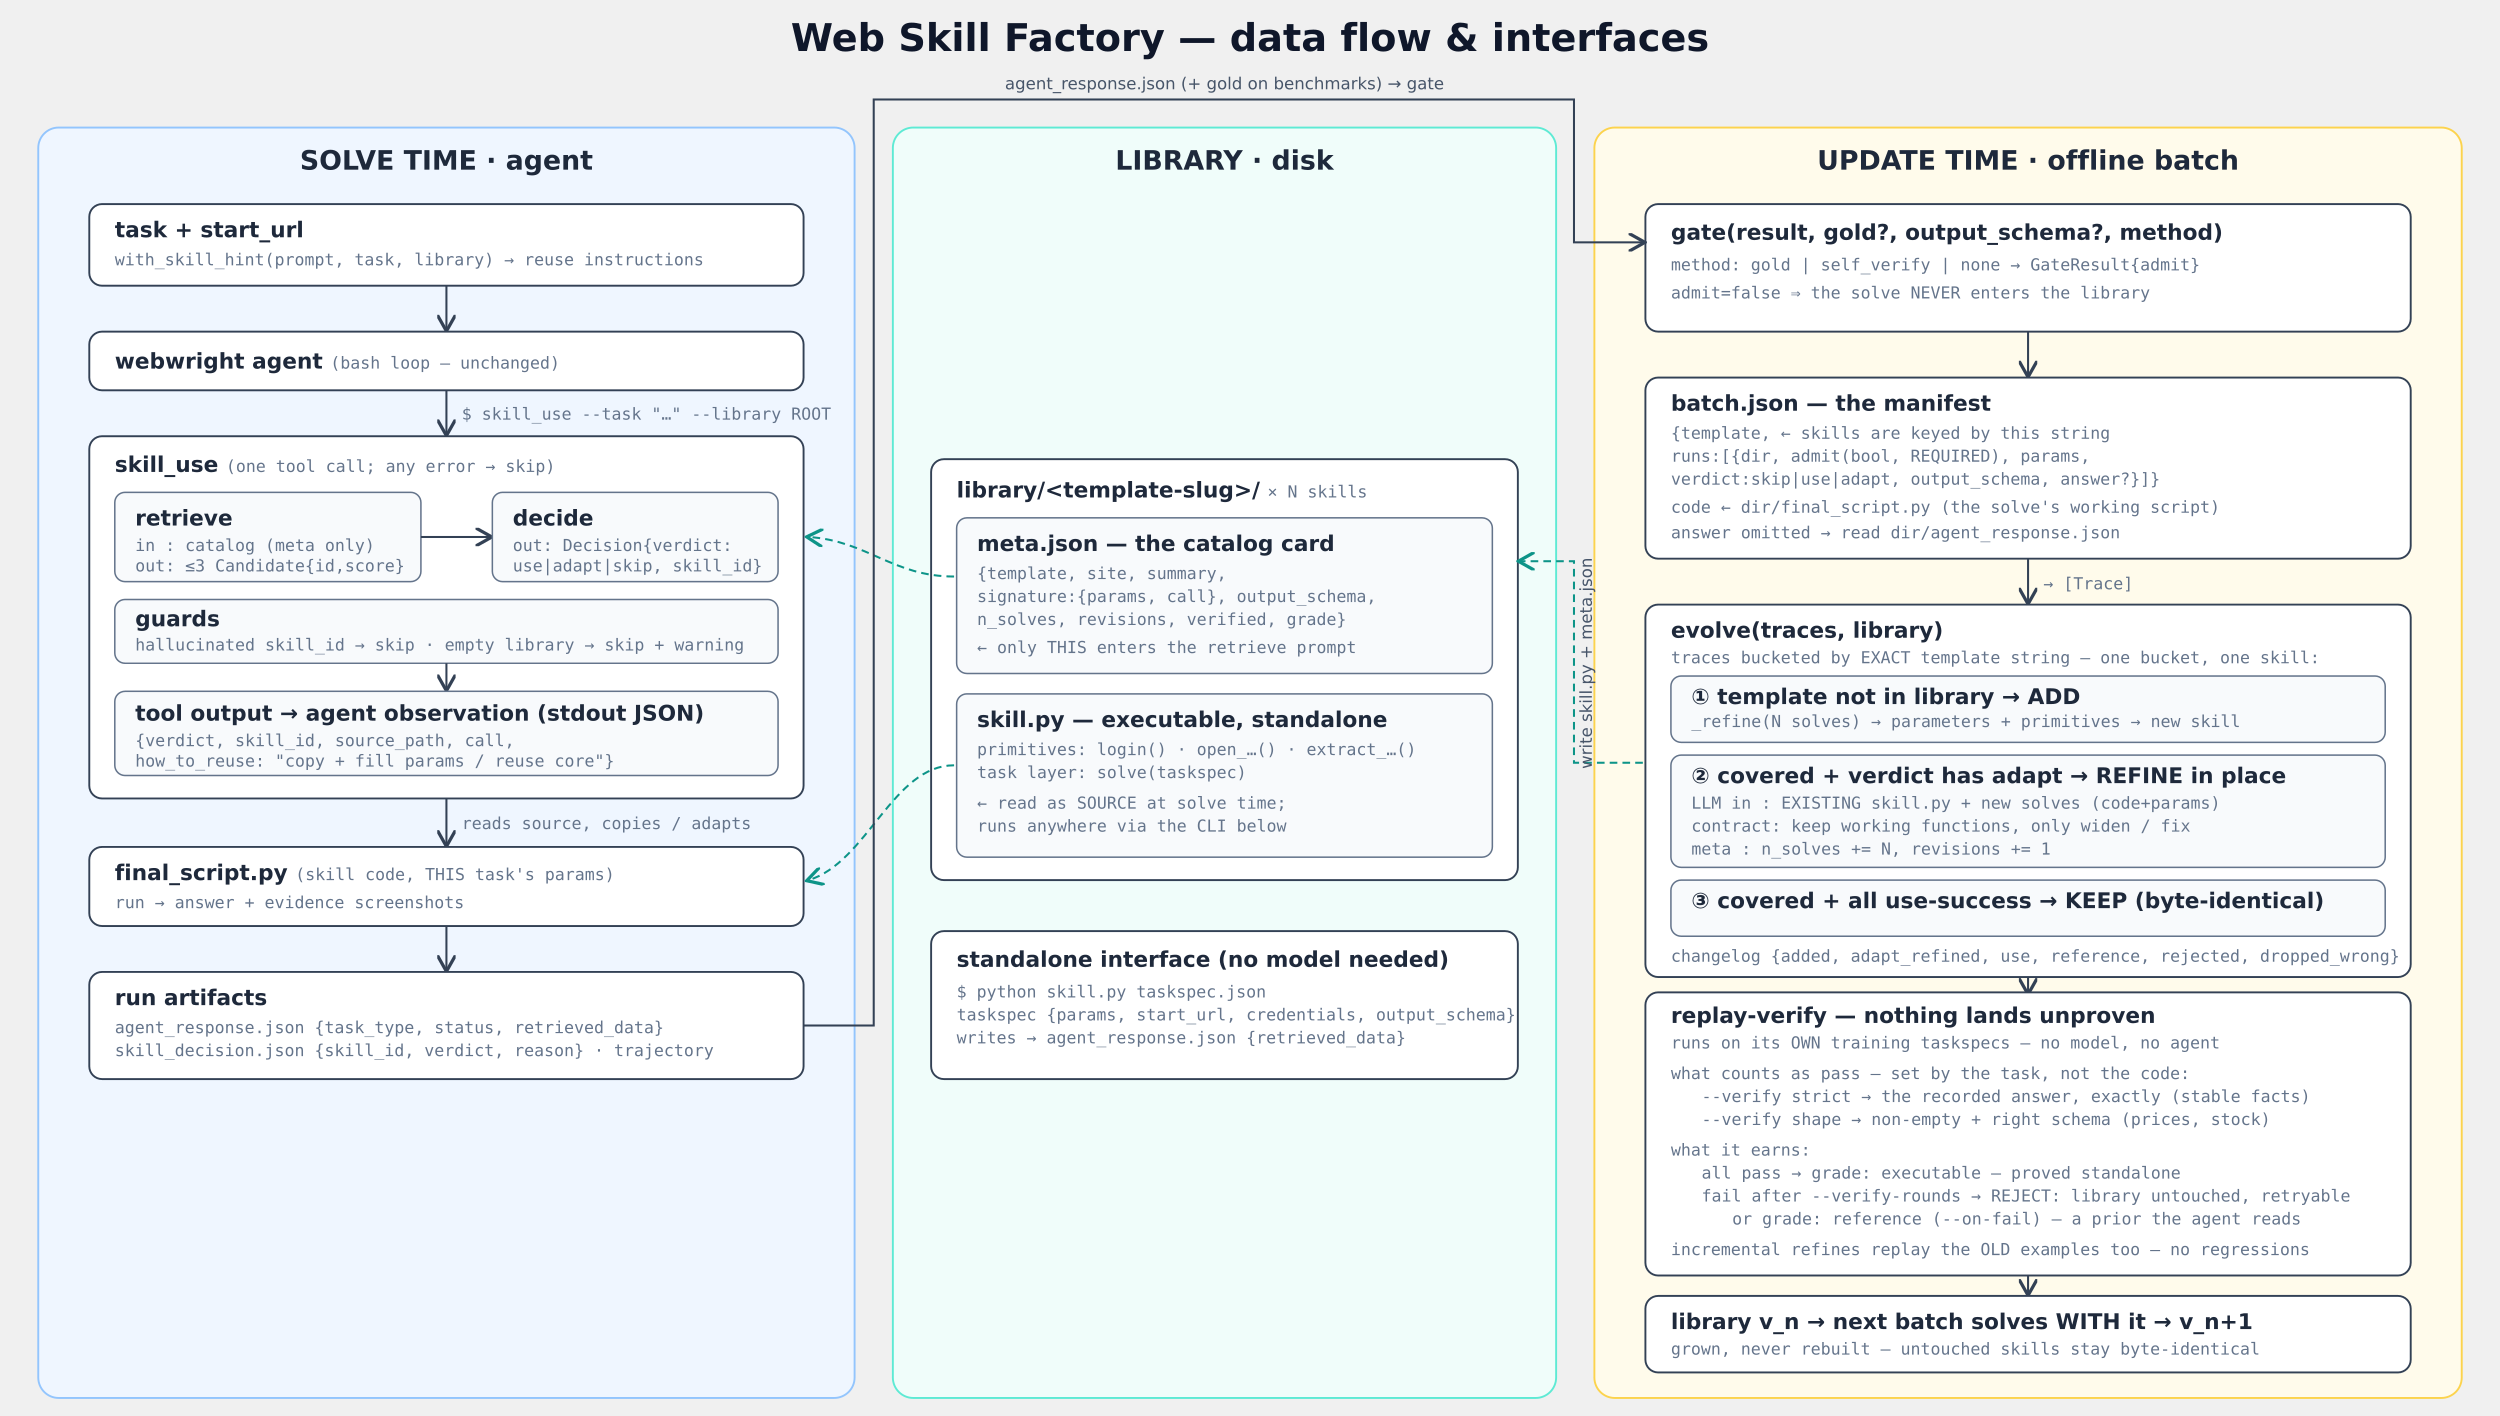
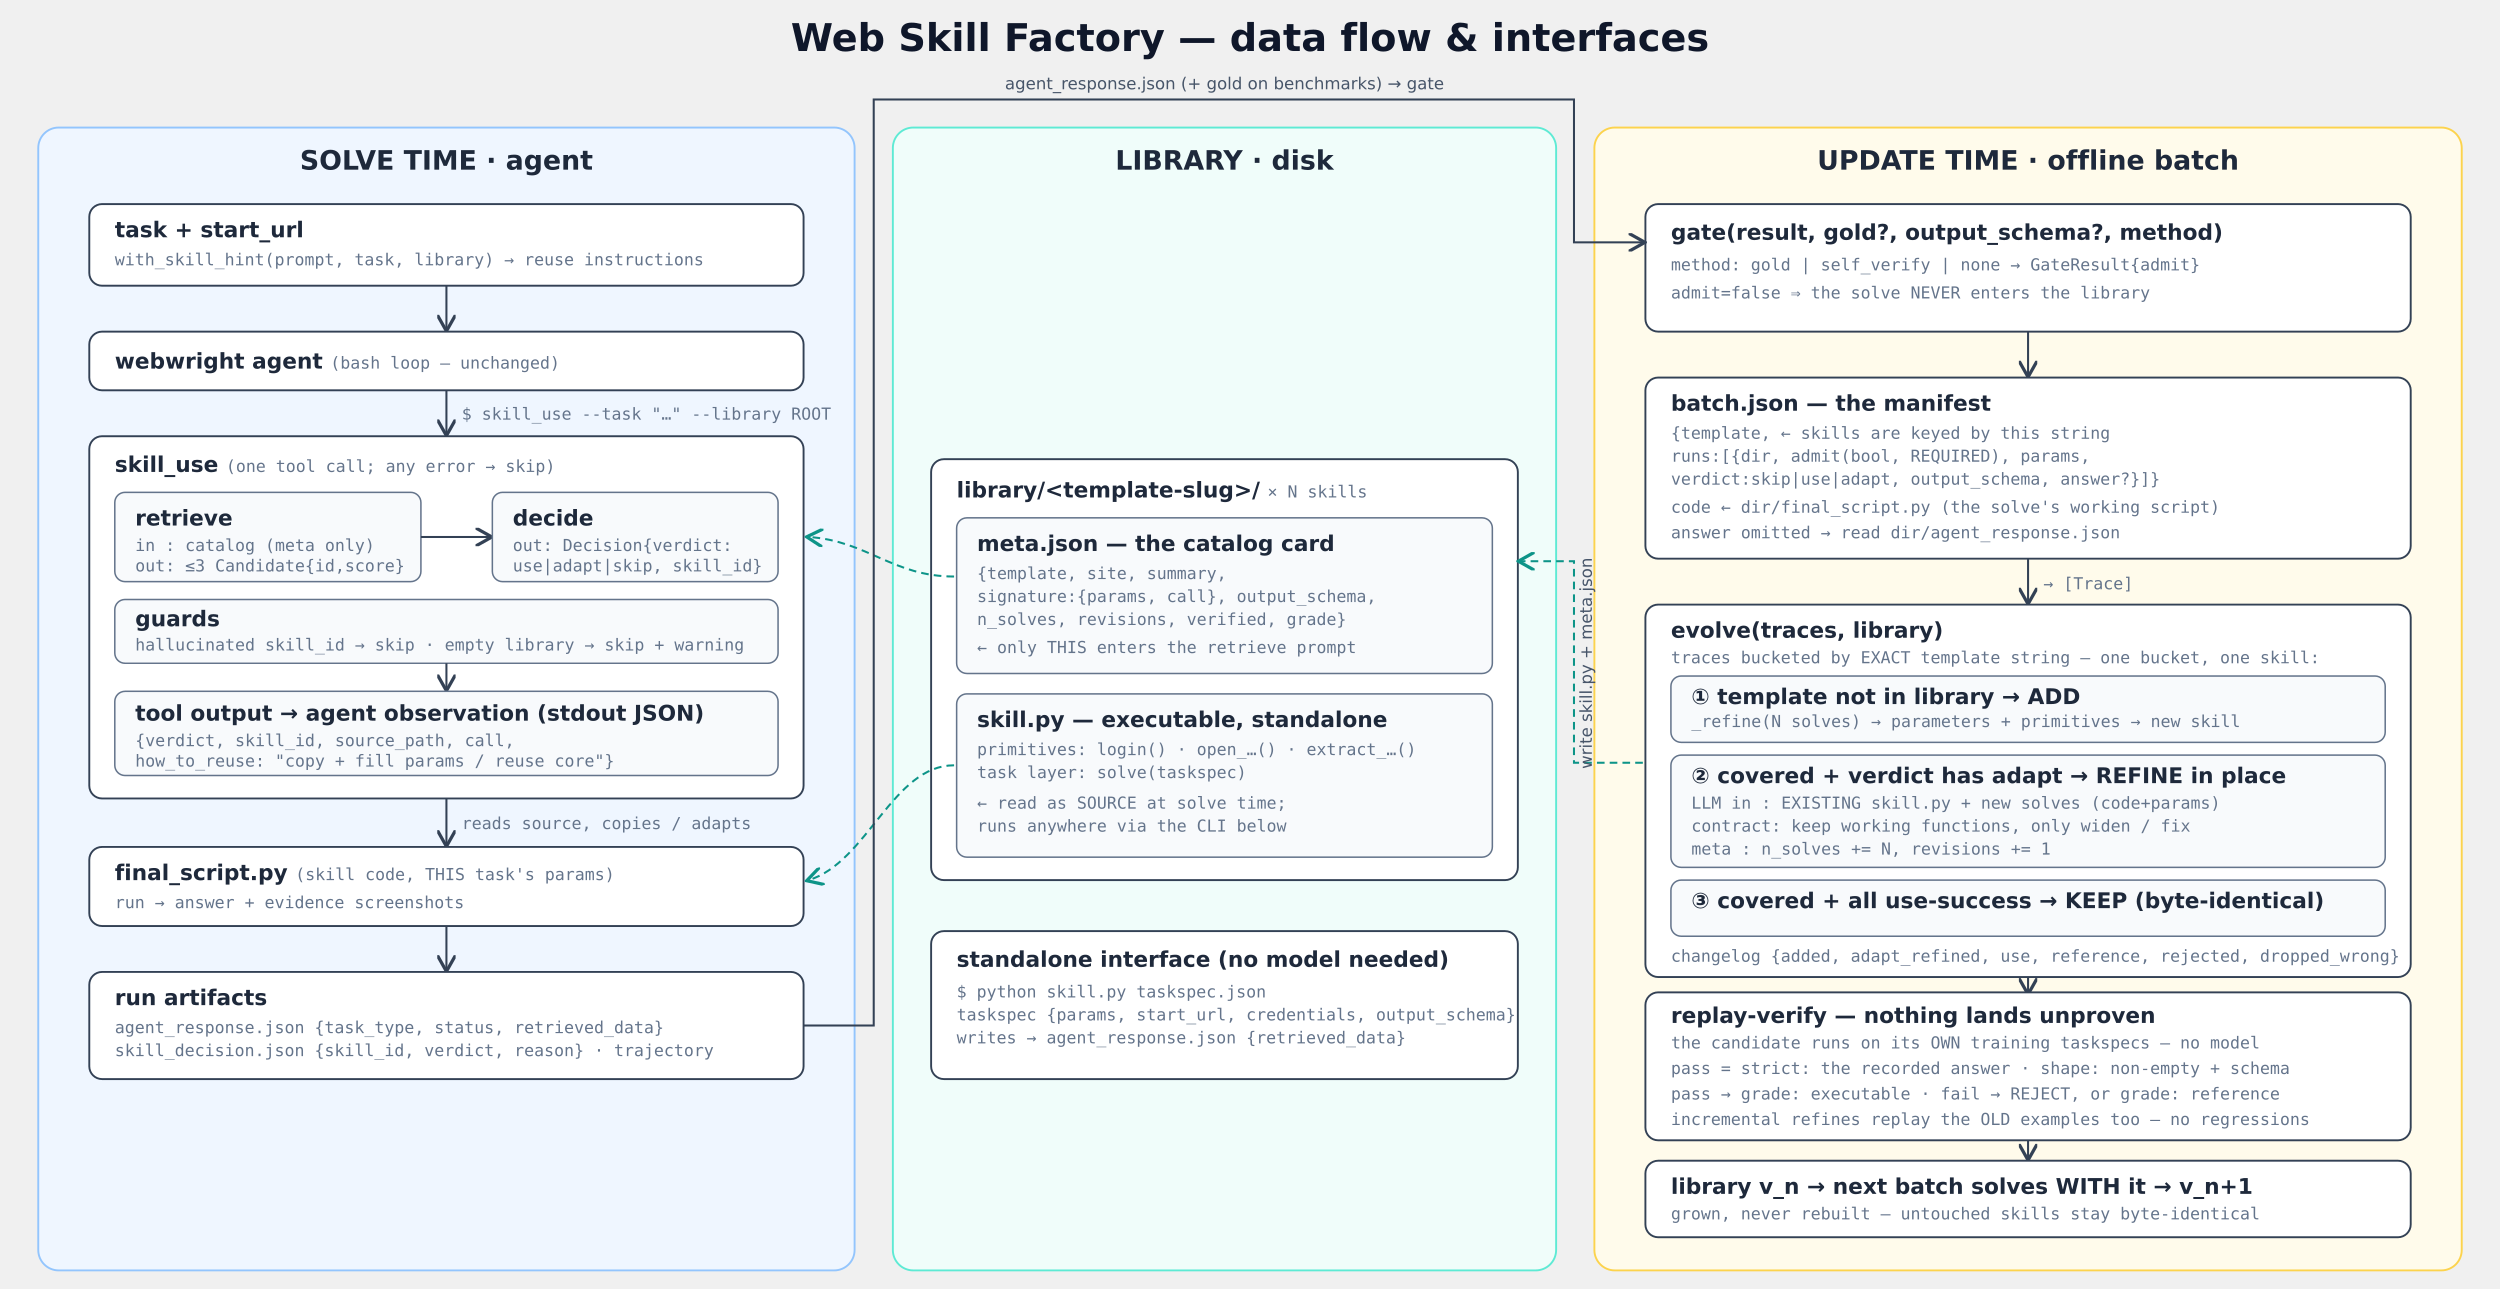
- <svg xmlns="http://www.w3.org/2000/svg" viewBox="0 0 1960 1110" font-family="DejaVu Sans, sans-serif">
+ <svg xmlns="http://www.w3.org/2000/svg" viewBox="0 0 1960 1010" font-family="DejaVu Sans, sans-serif">
  <defs>
    <marker id="a" markerWidth="9" markerHeight="9" refX="7" refY="4.5" orient="auto">
      <path d="M0,0 L8,4.5 L0,9" fill="none" stroke="#334155" stroke-width="1.6" />
    </marker>
    <marker id="at" markerWidth="9" markerHeight="9" refX="7" refY="4.5" orient="auto">
      <path d="M0,0 L8,4.5 L0,9" fill="none" stroke="#0d9488" stroke-width="1.6" />
    </marker>
  </defs>
  <style>
    .box  { fill: #ffffff; stroke: #334155; stroke-width: 1.5; rx: 10; }
    .sub  { fill: #f8fafc; stroke: #64748b; stroke-width: 1.2; rx: 8; }
    .t    { fill: #1e293b; font-size: 17px; font-weight: bold; }
    .h    { fill: #1e293b; font-size: 21px; font-weight: bold; }
    .md   { fill: #64748b; font-size: 13px; font-family: "DejaVu Sans Mono", monospace; }
    .lbl  { fill: #475569; font-size: 13px; }
    .fl   { fill: none; stroke: #334155; stroke-width: 1.6; marker-end: url(#a); }
    .fd   { fill: none; stroke: #0d9488; stroke-width: 1.6; stroke-dasharray: 6 4; marker-end: url(#at); }
  </style>
  <text x="980" y="40" text-anchor="middle" font-size="30" font-weight="bold" fill="#0f172a">Web Skill Factory — data flow &amp; interfaces</text>
-   <rect x="30" y="100" width="640" height="996" rx="16" fill="#eff6ff" stroke="#93c5fd" stroke-width="1.5" />
-   <rect x="700" y="100" width="520" height="996" rx="16" fill="#f0fdfa" stroke="#5eead4" stroke-width="1.5" />
-   <rect x="1250" y="100" width="680" height="996" rx="16" fill="#fffbeb" stroke="#fcd34d" stroke-width="1.5" />
+   <rect x="30" y="100" width="640" height="896" rx="16" fill="#eff6ff" stroke="#93c5fd" stroke-width="1.5" />
+   <rect x="700" y="100" width="520" height="896" rx="16" fill="#f0fdfa" stroke="#5eead4" stroke-width="1.5" />
+   <rect x="1250" y="100" width="680" height="896" rx="16" fill="#fffbeb" stroke="#fcd34d" stroke-width="1.5" />
  <text class="h" x="350" y="133" text-anchor="middle" fill="#1d4ed8">SOLVE TIME · agent</text>
  <text class="h" x="960" y="133" text-anchor="middle" fill="#0f766e">LIBRARY · disk</text>
  <text class="h" x="1590" y="133" text-anchor="middle" fill="#b45309">UPDATE TIME · offline batch</text>
  <rect class="box" x="70" y="160" width="560" height="64" />
  <text class="t" x="90" y="186">task + start_url</text>
  <text class="md" x="90" y="208">with_skill_hint(prompt, task, library) → reuse instructions</text>
  <path class="fl" d="M350,224 V258" />
  <rect class="box" x="70" y="260" width="560" height="46" />
  <text class="t" x="90" y="289">webwright agent  <tspan class="md" font-weight="normal">(bash loop — unchanged)</tspan>
  </text>
  <path class="fl" d="M350,306 V340" />
  <text class="md" x="362" y="329">$ skill_use --task "…" --library ROOT</text>
  <rect class="box" x="70" y="342" width="560" height="284" />
  <text class="t" x="90" y="370">skill_use  <tspan class="md" font-weight="normal">(one tool call; any error → skip)</tspan>
  </text>
  <rect class="sub" x="90" y="386" width="240" height="70" />
  <text class="t" x="106" y="412" font-size="15">retrieve</text>
  <text class="md" x="106" y="432">in : catalog (meta only)</text>
  <text class="md" x="106" y="448">out: ≤3 Candidate{id,score}</text>
  <path class="fl" d="M330,421 H384" />
  <rect class="sub" x="386" y="386" width="224" height="70" />
  <text class="t" x="402" y="412" font-size="15">decide</text>
  <text class="md" x="402" y="432">out: Decision{verdict:</text>
  <text class="md" x="402" y="448">use|adapt|skip, skill_id}</text>
  <rect class="sub" x="90" y="470" width="520" height="50" />
  <text class="t" x="106" y="491" font-size="14" fill="#b91c1c">guards</text>
  <text class="md" x="106" y="510">hallucinated skill_id → skip · empty library → skip + warning</text>
  <path class="fl" d="M350,520 V540" />
  <rect class="sub" x="90" y="542" width="520" height="66" />
  <text class="t" x="106" y="565" font-size="14">tool output → agent observation (stdout JSON)</text>
  <text class="md" x="106" y="585">{verdict, skill_id, source_path, call,</text>
  <text class="md" x="106" y="601"> how_to_reuse: "copy + fill params / reuse core"}</text>
  <path class="fl" d="M350,626 V662" />
  <text class="md" x="362" y="650">reads source, copies / adapts</text>
  <rect class="box" x="70" y="664" width="560" height="62" />
  <text class="t" x="90" y="690">final_script.py  <tspan class="md" font-weight="normal">(skill code, THIS task's params)</tspan>
  </text>
  <text class="md" x="90" y="712">run → answer + evidence screenshots</text>
  <path class="fl" d="M350,726 V760" />
  <rect class="box" x="70" y="762" width="560" height="84" />
  <text class="t" x="90" y="788">run artifacts</text>
  <text class="md" x="90" y="810">agent_response.json {task_type, status, retrieved_data}</text>
  <text class="md" x="90" y="828">skill_decision.json {skill_id, verdict, reason} · trajectory</text>
  <rect class="box" x="730" y="360" width="460" height="330" />
  <text class="t" x="750" y="390">library/&lt;template-slug&gt;/  <tspan class="md" font-weight="normal">× N skills</tspan>
  </text>
  <rect class="sub" x="750" y="406" width="420" height="122" />
  <text class="t" x="766" y="432" font-size="15">meta.json — the catalog card</text>
  <text class="md" x="766" y="454">{template, site, summary,</text>
  <text class="md" x="766" y="472"> signature:{params, call}, output_schema,</text>
  <text class="md" x="766" y="490"> n_solves, revisions, verified, grade}</text>
  <text class="md" x="766" y="512" fill="#0f766e">← only THIS enters the retrieve prompt</text>
  <rect class="sub" x="750" y="544" width="420" height="128" />
  <text class="t" x="766" y="570" font-size="15">skill.py — executable, standalone</text>
  <text class="md" x="766" y="592">primitives: login() · open_…() · extract_…()</text>
  <text class="md" x="766" y="610">task layer: solve(taskspec)</text>
  <text class="md" x="766" y="634" fill="#0f766e">← read as SOURCE at solve time;</text>
  <text class="md" x="766" y="652" fill="#0f766e">  runs anywhere via the CLI below</text>
  <rect class="box" x="730" y="730" width="460" height="116" />
  <text class="t" x="750" y="758">standalone interface (no model needed)</text>
  <text class="md" x="750" y="782">$ python skill.py taskspec.json</text>
  <text class="md" x="750" y="800">taskspec {params, start_url, credentials, output_schema}</text>
  <text class="md" x="750" y="818">writes → agent_response.json {retrieved_data}</text>
  <path class="fd" d="M748,452 C700,452 680,424 634,421" />
  <path class="fd" d="M748,600 C700,600 680,676 634,690" />
  <rect class="box" x="1290" y="160" width="600" height="100" />
  <text class="t" x="1310" y="188">gate(result, gold?, output_schema?, method)</text>
  <text class="md" x="1310" y="212">method: gold | self_verify | none → GateResult{admit}</text>
  <text class="md" x="1310" y="234" fill="#b91c1c">admit=false ⇒ the solve NEVER enters the library</text>
  <path class="fl" d="M1590,260 V294" />
  <rect class="box" x="1290" y="296" width="600" height="142" />
  <text class="t" x="1310" y="322">batch.json — the manifest</text>
  <text class="md" x="1310" y="344">{template,   ← skills are keyed by this string</text>
  <text class="md" x="1310" y="362"> runs:[{dir, admit(bool, REQUIRED), params,</text>
  <text class="md" x="1310" y="380">   verdict:skip|use|adapt, output_schema, answer?}]}</text>
  <text class="md" x="1310" y="402" fill="#64748b">code ← dir/final_script.py (the solve's working script)</text>
  <text class="md" x="1310" y="422" fill="#64748b">answer omitted → read dir/agent_response.json</text>
  <path class="fl" d="M1590,438 V472" />
  <text class="md" x="1602" y="462">→ [Trace]</text>
  <rect class="box" x="1290" y="474" width="600" height="292" />
  <text class="t" x="1310" y="500">evolve(traces, library)</text>
  <text class="md" x="1310" y="520" fill="#64748b">traces bucketed by EXACT template string — one bucket, one skill:</text>
  <rect class="sub" x="1310" y="530" width="560" height="52" />
  <text class="t" x="1326" y="552" font-size="14" fill="#15803d">① template not in library → ADD</text>
  <text class="md" x="1326" y="570">_refine(N solves) → parameters + primitives → new skill</text>
  <rect class="sub" x="1310" y="592" width="560" height="88" />
  <text class="t" x="1326" y="614" font-size="14" fill="#b45309">② covered + verdict has adapt → REFINE in place</text>
  <text class="md" x="1326" y="634">LLM in : EXISTING skill.py + new solves (code+params)</text>
  <text class="md" x="1326" y="652">contract: keep working functions, only widen / fix</text>
  <text class="md" x="1326" y="670">meta    : n_solves += N, revisions += 1</text>
  <rect class="sub" x="1310" y="690" width="560" height="44" />
  <text class="t" x="1326" y="712" font-size="14" fill="#64748b">③ covered + all use-success → KEEP (byte-identical)</text>
  <text class="md" x="1310" y="754">changelog {added, adapt_refined, use, reference, rejected, dropped_wrong}</text>
  <path class="fl" d="M1590,766 V778" />
-   <rect class="box" x="1290" y="778" width="600" height="222" stroke="#15803d" />
+   <rect class="box" x="1290" y="778" width="600" height="116" stroke="#15803d" />
  <text class="t" x="1310" y="802" fill="#15803d">replay-verify — nothing lands unproven</text>
-   <text class="md" x="1310" y="822">runs on its OWN training taskspecs — no model, no agent</text>
-   <text class="md" x="1310" y="846" fill="#334155">what counts as pass — set by the task, not the code:</text>
-   <text class="md" x="1334" y="864">--verify strict → the recorded answer, exactly  (stable facts)</text>
-   <text class="md" x="1334" y="882">--verify shape  → non-empty + right schema  (prices, stock)</text>
-   <text class="md" x="1310" y="906" fill="#334155">what it earns:</text>
-   <text class="md" x="1334" y="924">all pass → grade: executable — proved standalone</text>
-   <text class="md" x="1334" y="942">fail after --verify-rounds → REJECT: library untouched, retryable</text>
-   <text class="md" x="1358" y="960">or grade: reference (--on-fail) — a prior the agent reads</text>
-   <text class="md" x="1310" y="984">incremental refines replay the OLD examples too — no regressions</text>
-   <path class="fl" d="M1590,1000 V1014" />
-   <rect class="box" x="1290" y="1016" width="600" height="60" fill="#f0fdfa" stroke="#0d9488" />
-   <text class="t" x="1310" y="1042" fill="#0f766e">library v_n → next batch solves WITH it → v_n+1</text>
-   <text class="md" x="1310" y="1062">grown, never rebuilt — untouched skills stay byte-identical</text>
+   <text class="md" x="1310" y="822">the candidate runs on its OWN training taskspecs — no model</text>
+   <text class="md" x="1310" y="842">pass = strict: the recorded answer · shape: non-empty + schema</text>
+   <text class="md" x="1310" y="862">pass → grade: executable · fail → REJECT, or grade: reference</text>
+   <text class="md" x="1310" y="882">incremental refines replay the OLD examples too — no regressions</text>
+   <path class="fl" d="M1590,894 V908" />
+   <rect class="box" x="1290" y="910" width="600" height="60" fill="#f0fdfa" stroke="#0d9488" />
+   <text class="t" x="1310" y="936" fill="#0f766e">library v_n → next batch solves WITH it → v_n+1</text>
+   <text class="md" x="1310" y="956">grown, never rebuilt — untouched skills stay byte-identical</text>
  <path class="fl" d="M630,804 H685 V78 H1234 V190 H1288" />
  <text class="lbl" x="960" y="70" text-anchor="middle">agent_response.json (+ gold on benchmarks) → gate</text>
  <path class="fd" d="M1288,598 H1234 V440 H1192" />
  <text class="lbl" transform="rotate(-90 1248 520)" x="1248" y="520" text-anchor="middle" fill="#0f766e">write skill.py + meta.json</text>
</svg>
